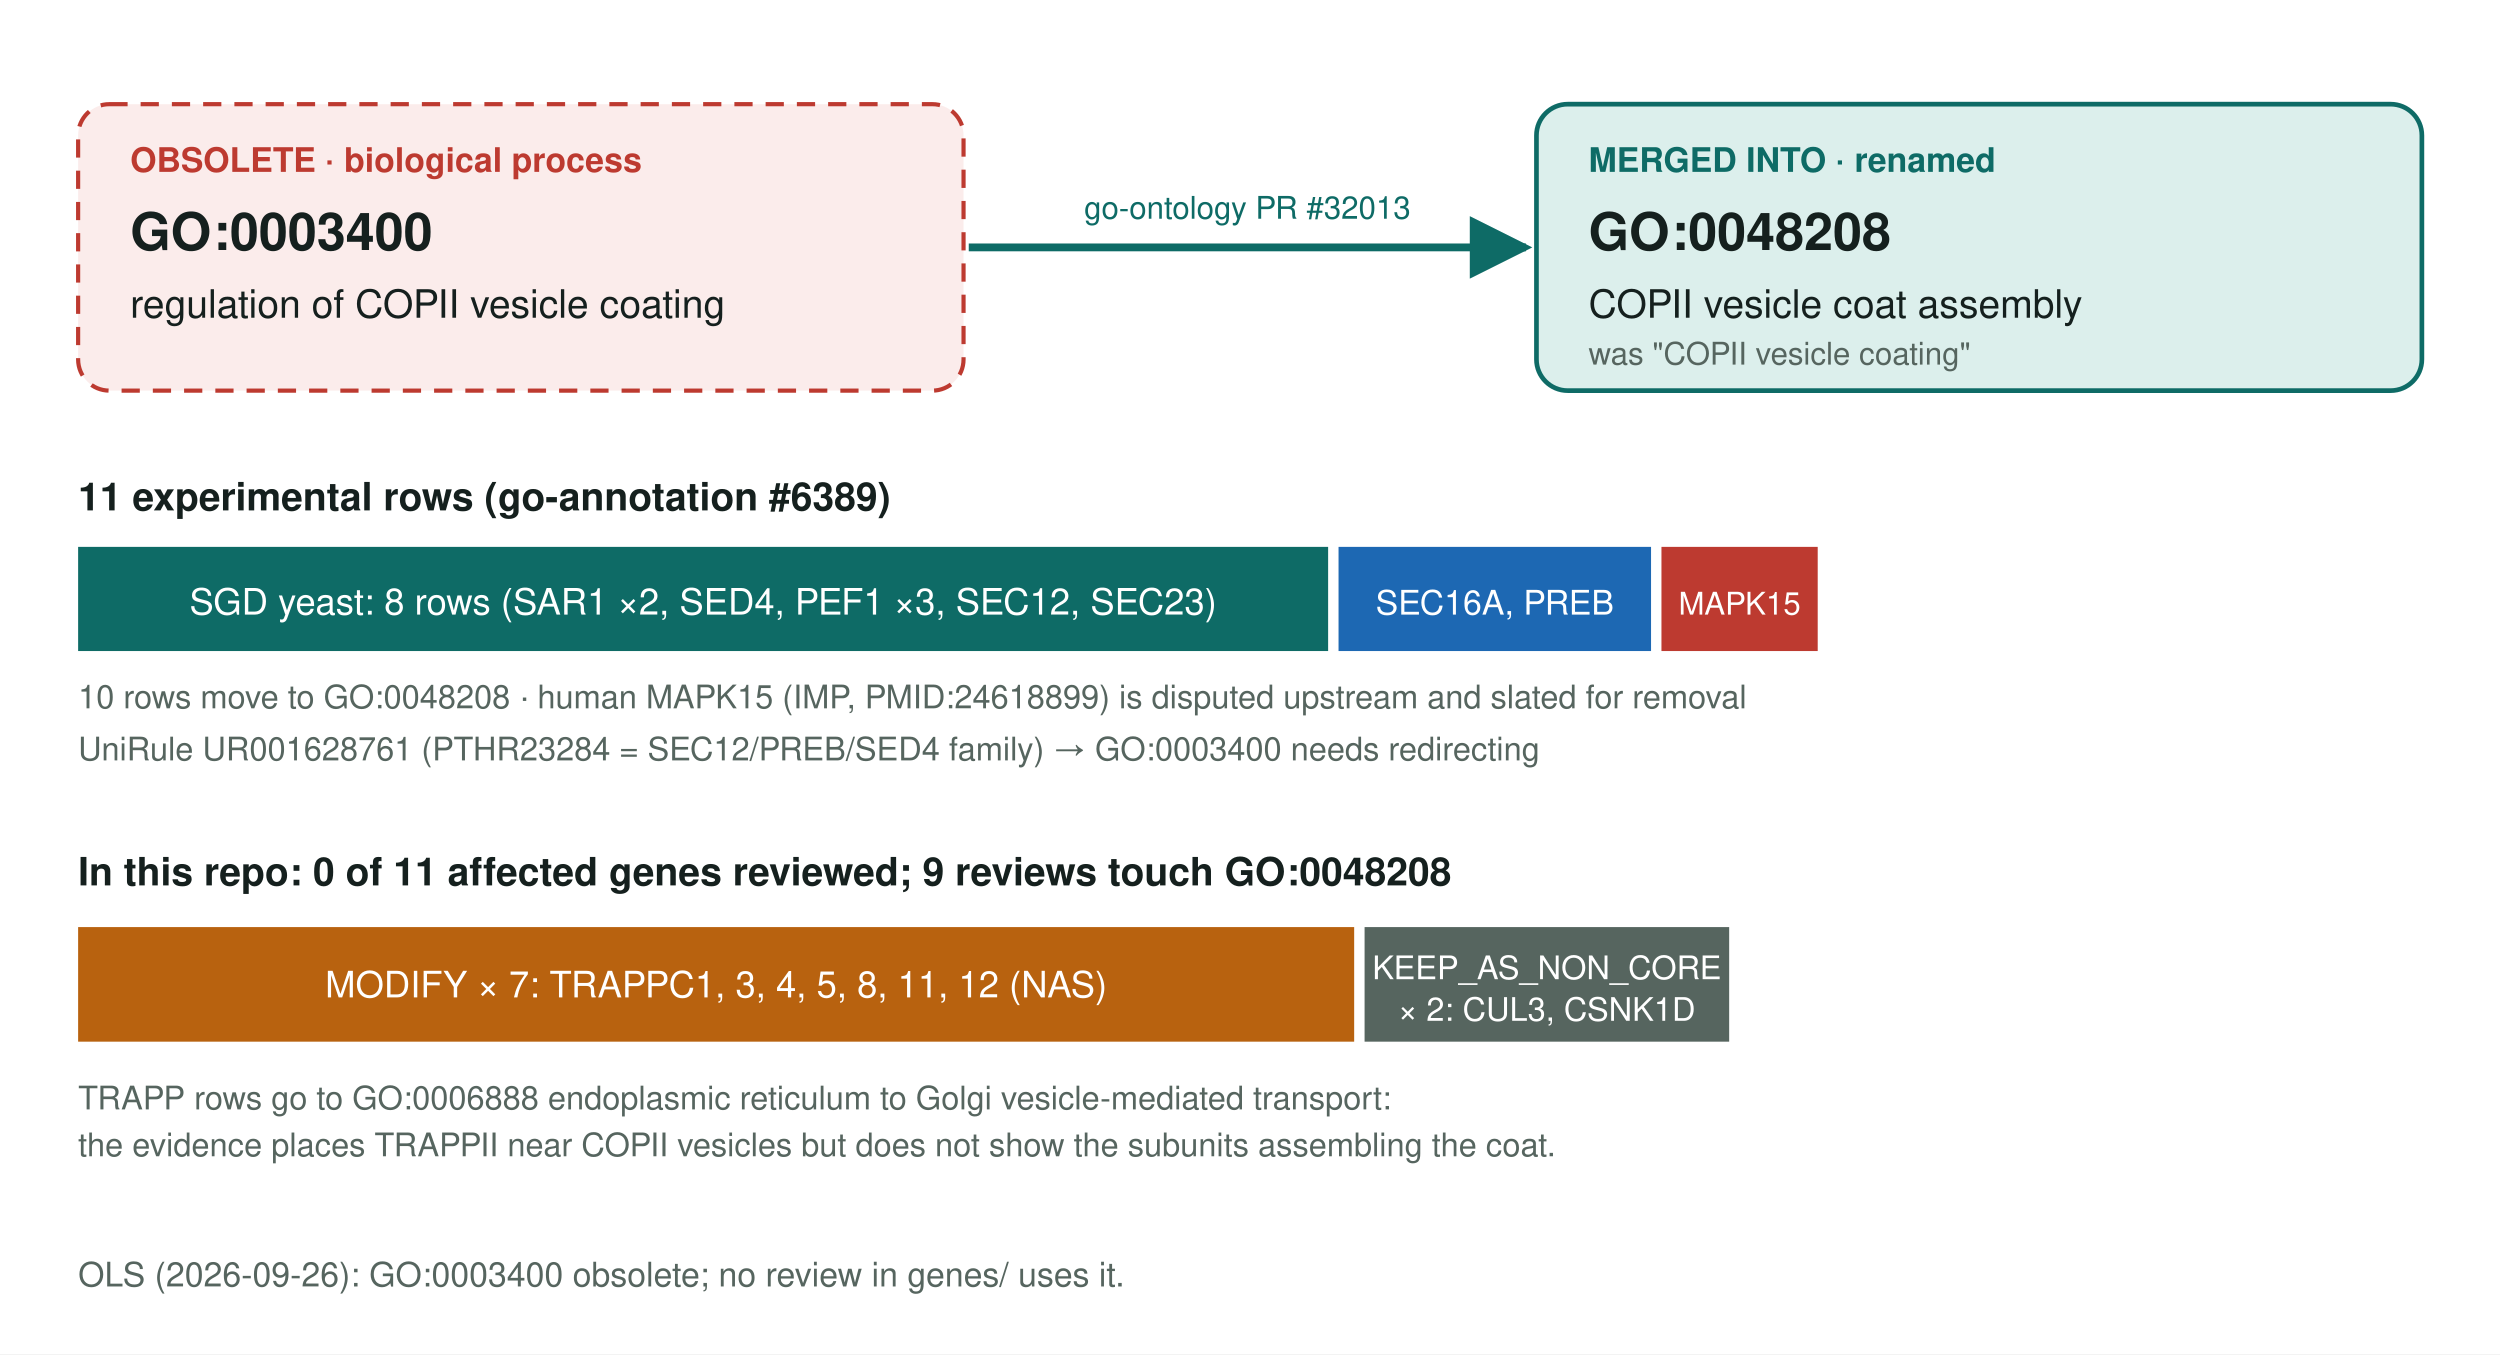
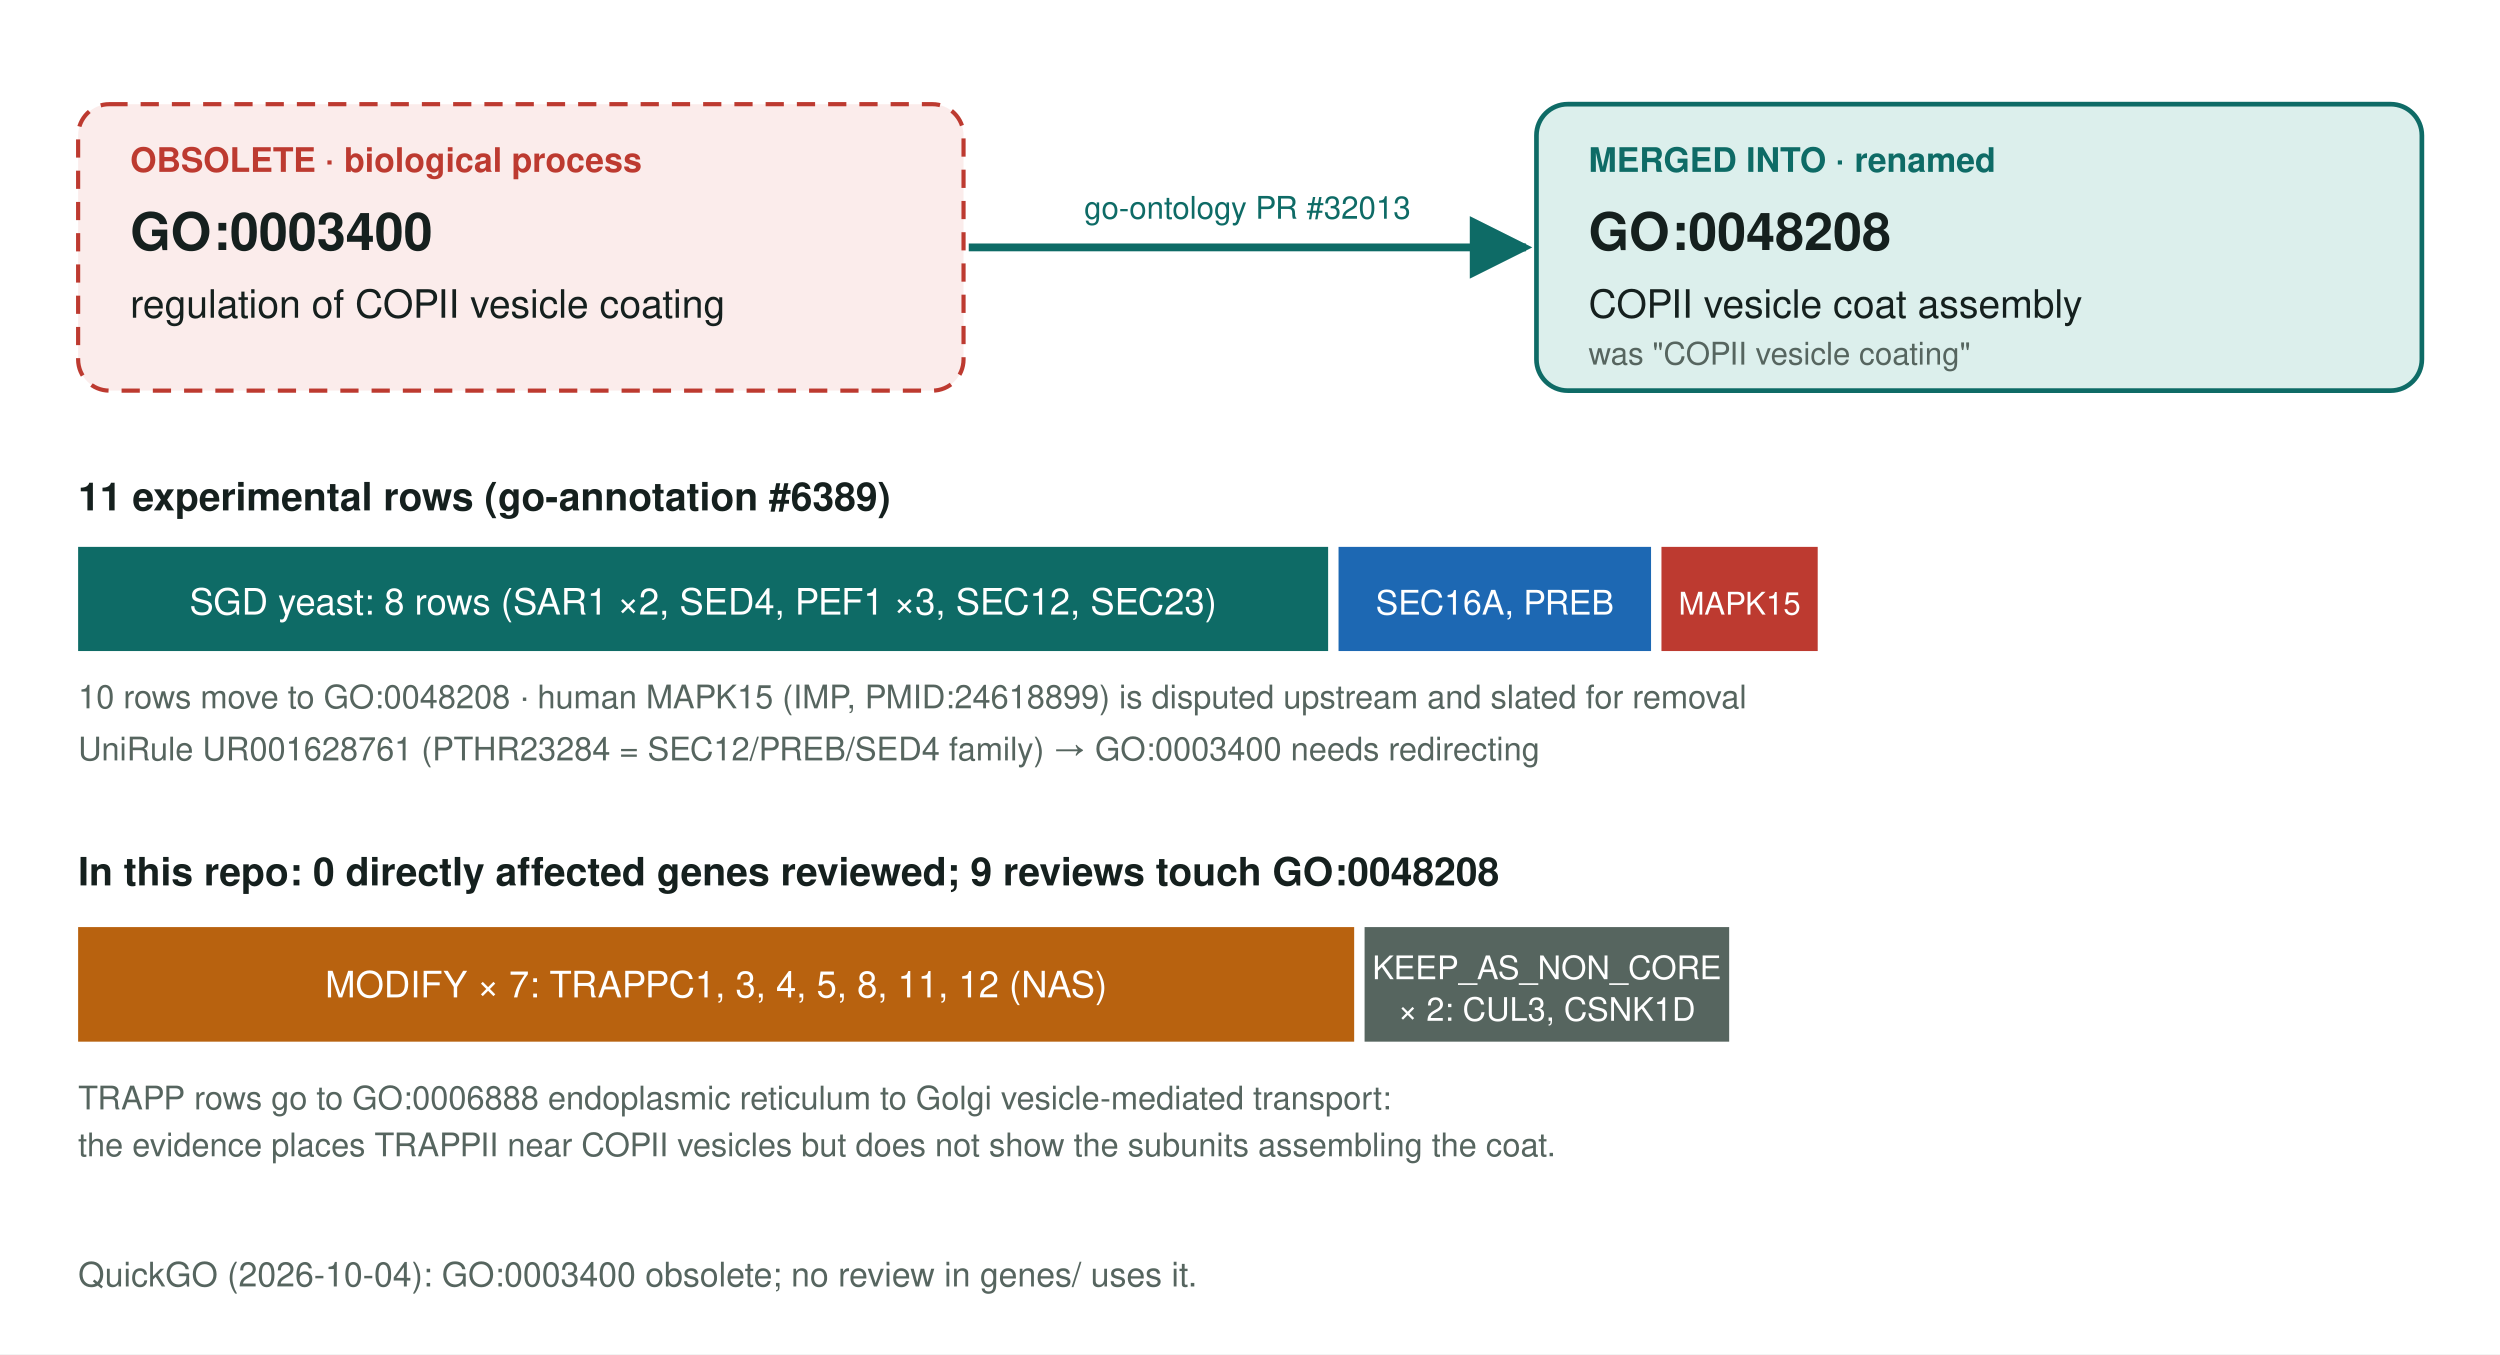
<svg xmlns="http://www.w3.org/2000/svg" viewBox="0 0 960 520" font-family="Helvetica, Arial, sans-serif">
  <defs>
    <marker id="a" viewBox="0 0 10 10" refX="9" refY="5" markerWidth="8" markerHeight="8" orient="auto">
      <path d="M0 0 L10 5 L0 10 z" fill="#0e6b66" />
    </marker>
    <marker id="g" viewBox="0 0 10 10" refX="9" refY="5" markerWidth="8" markerHeight="8" orient="auto">
      <path d="M0 0 L10 5 L0 10 z" fill="#8fa39c" />
    </marker>
  </defs>
  <rect width="960" height="520" fill="#ffffff" />
  <rect x="30" y="40" width="340" height="110" rx="12" fill="#fbeceb" stroke="#bd3a30" stroke-width="1.6" stroke-dasharray="7 5" />
  <text x="50" y="66" font-size="13" font-weight="600" fill="#bd3a30">OBSOLETE · biological process</text>
  <text x="50" y="96" font-size="20" font-weight="600" fill="#15201e">GO:0003400</text>
  <text x="50" y="122" font-size="15" fill="#15201e">regulation of COPII vesicle coating</text>
  <rect x="590" y="40" width="340" height="110" rx="12" fill="#dcefec" stroke="#0e6b66" stroke-width="1.8" />
  <text x="610" y="66" font-size="13" font-weight="600" fill="#0e6b66">MERGED INTO · renamed</text>
  <text x="610" y="96" font-size="20" font-weight="600" fill="#15201e">GO:0048208</text>
  <text x="610" y="122" font-size="15" fill="#15201e">COPII vesicle coat assembly</text>
  <text x="610" y="140" font-size="12" fill="#56655f">was "COPII vesicle coating"</text>
  <path d="M372 95 L586 95" stroke="#0e6b66" stroke-width="3" marker-end="url(#a)" />
  <text x="479" y="84" text-anchor="middle" font-size="12" fill="#0e6b66">go-ontology PR #32013</text>
  <text x="30" y="196" font-size="15" font-weight="600" fill="#15201e">11 experimental rows (go-annotation #6389)</text>
  <rect x="30" y="210" width="480" height="40" fill="#0e6b66" />
  <text x="270" y="236" text-anchor="middle" font-size="14" fill="#ffffff">SGD yeast: 8 rows (SAR1 ×2, SED4, PEF1 ×3, SEC12, SEC23)</text>
  <rect x="514" y="210" width="120" height="40" fill="#1d68b3" />
  <text x="574" y="236" text-anchor="middle" font-size="13" fill="#ffffff">SEC16A, PREB</text>
  <rect x="638" y="210" width="60" height="40" fill="#bd3a30" />
  <text x="668" y="236" text-anchor="middle" font-size="12" fill="#ffffff">MAPK15</text>
  <text x="30" y="272" font-size="12.5" fill="#56655f">10 rows move to GO:0048208 · human MAPK15 (IMP, PMID:24618899) is disputed upstream and slated for removal</text>
  <text x="30" y="292" font-size="12.5" fill="#56655f">UniRule UR001628761 (PTHR23284 = SEC12/PREB/SED4 family) → GO:0003400 needs redirecting</text>
-   <text x="30" y="340" font-size="15" font-weight="600" fill="#15201e">In this repo: 0 of 11 affected genes reviewed; 9 reviews touch GO:0048208</text>
+   <text x="30" y="340" font-size="15" font-weight="600" fill="#15201e">In this repo: 0 directly affected genes reviewed; 9 reviews touch GO:0048208</text>
  <rect x="30" y="356" width="490" height="44" fill="#b8620f" />
  <text x="275" y="383" text-anchor="middle" font-size="14" fill="#ffffff">MODIFY × 7: TRAPPC1, 3, 4, 5, 8, 11, 12 (NAS)</text>
  <rect x="524" y="356" width="140" height="44" fill="#56655f" />
  <text x="594" y="376" text-anchor="middle" font-size="12.5" fill="#ffffff">KEEP_AS_NON_CORE</text>
  <text x="594" y="392" text-anchor="middle" font-size="12.5" fill="#ffffff">× 2: CUL3, CSNK1D</text>
  <text x="30" y="426" font-size="12.5" fill="#56655f">TRAPP rows go to GO:0006888 endoplasmic reticulum to Golgi vesicle-mediated transport:</text>
  <text x="30" y="444" font-size="12.5" fill="#56655f">the evidence places TRAPPII near COPII vesicles but does not show the subunits assembling the coat.</text>
-   <text x="30" y="494" font-size="13" fill="#56655f">OLS (2026-09-26): GO:0003400 obsolete; no review in genes/ uses it.</text>
+   <text x="30" y="494" font-size="13" fill="#56655f">QuickGO (2026-10-04): GO:0003400 obsolete; no review in genes/ uses it.</text>
</svg>
